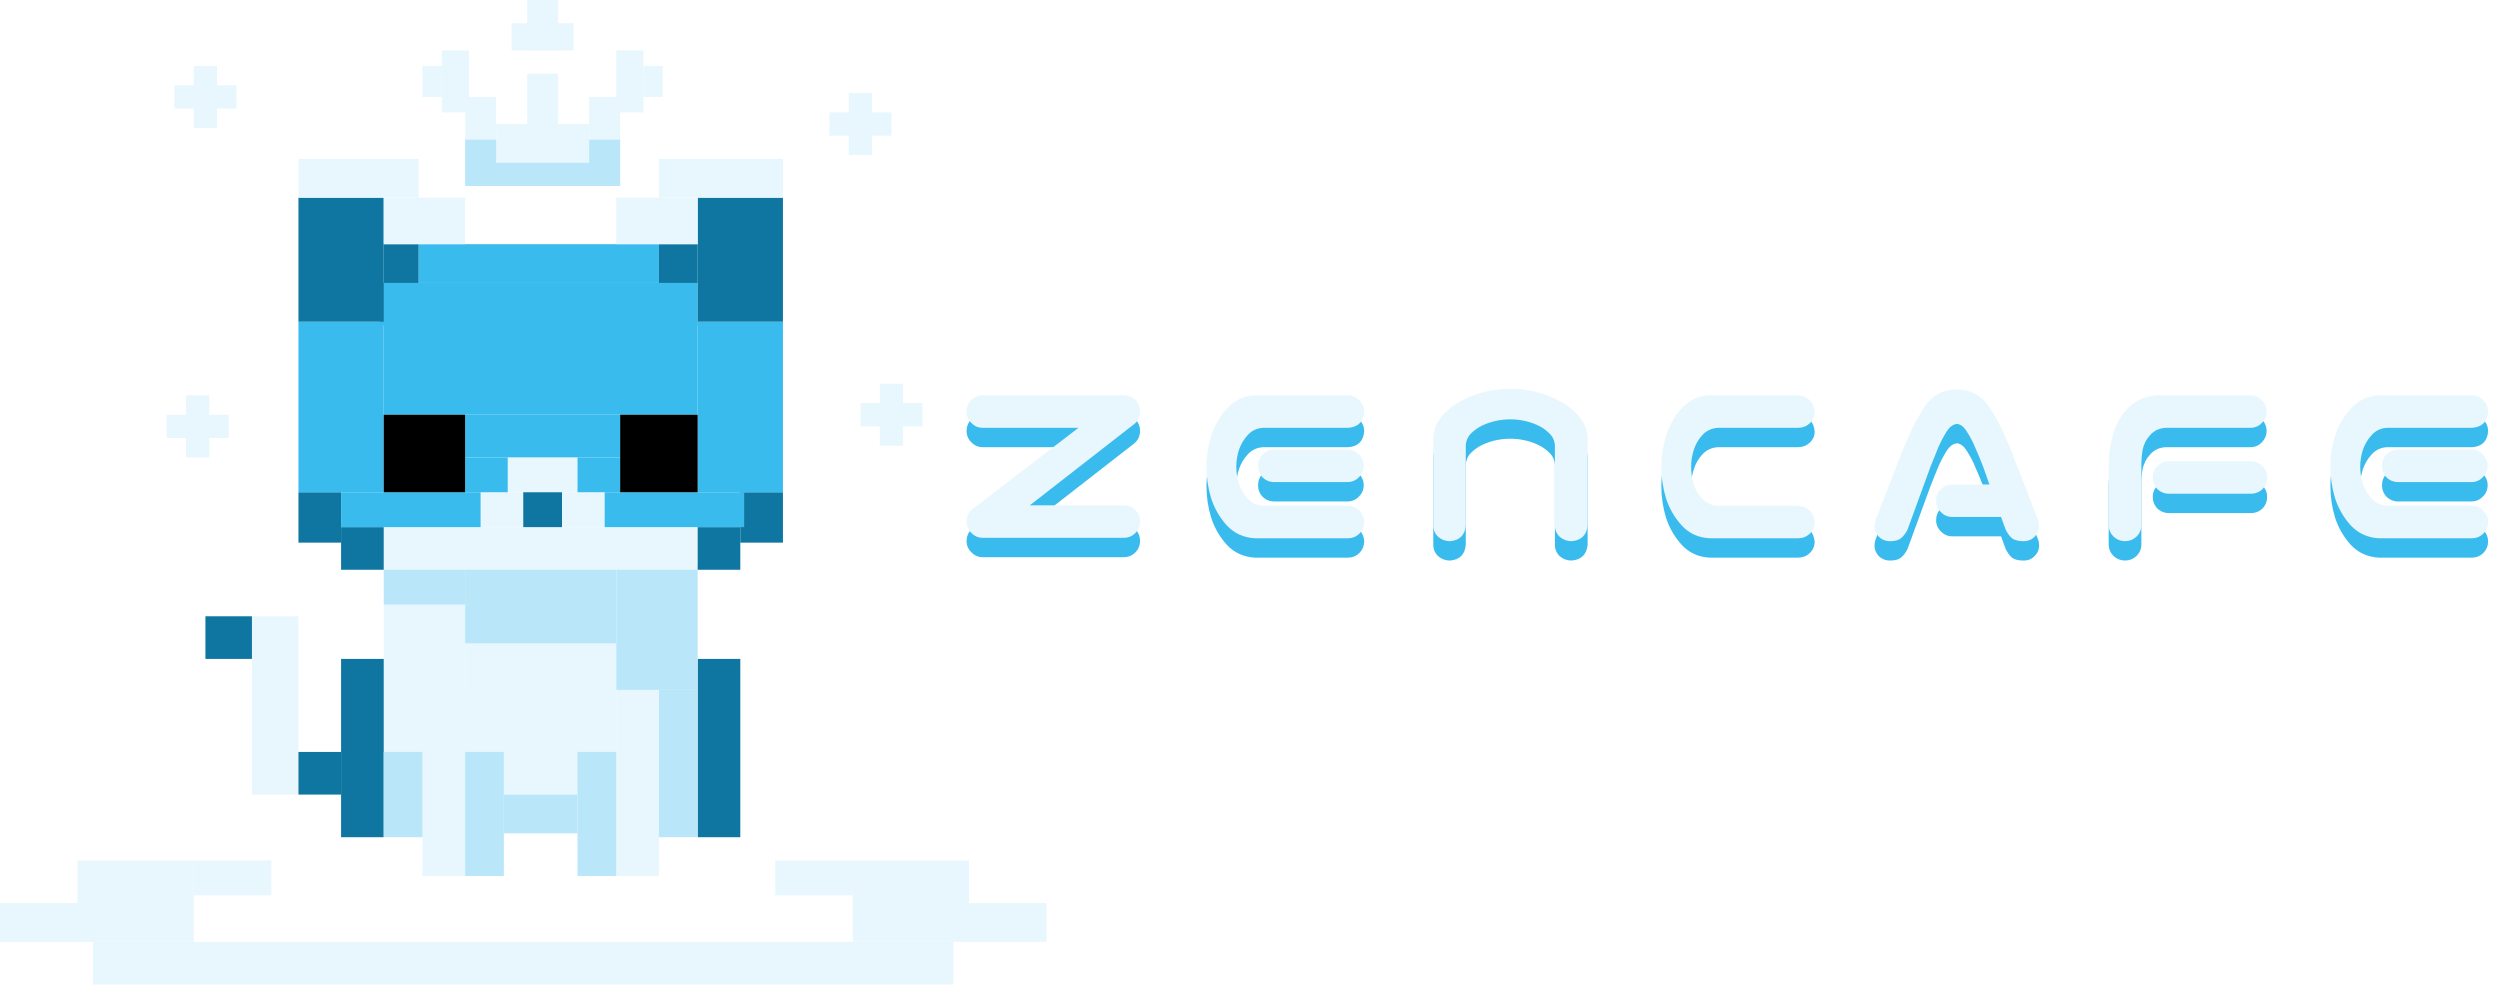
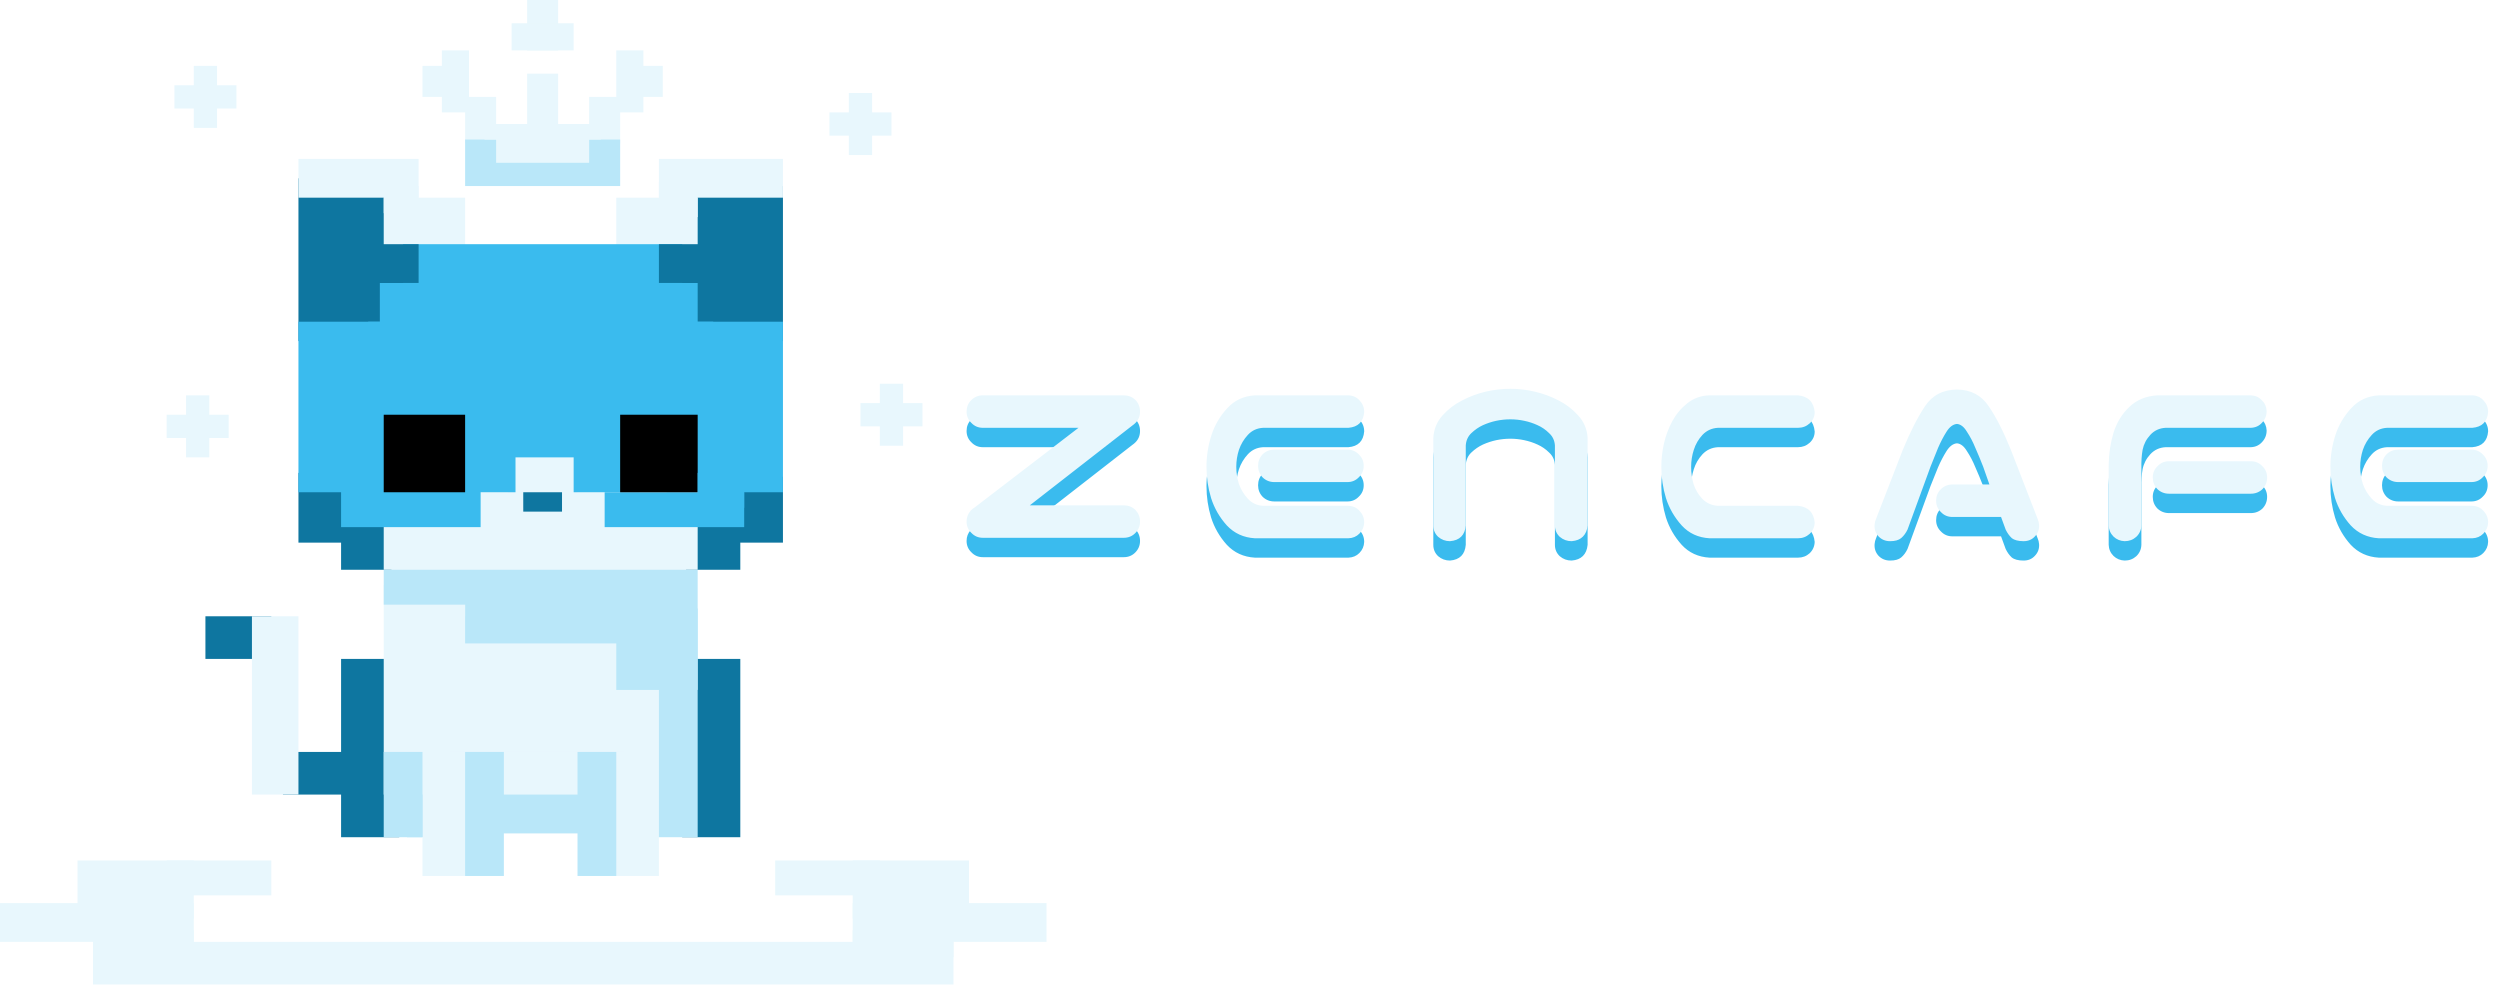
<svg xmlns="http://www.w3.org/2000/svg" width="645" height="254" viewBox="0 0 645 254" fill="none">
  <path d="M249.378 111.188C249.378 110.021 249.773 109.042 250.565 108.25C251.398 107.417 252.398 107 253.565 107H289.94C291.107 107 292.107 107.396 292.94 108.188C293.732 109.021 294.128 110.021 294.128 111.188C294.128 112.354 293.732 113.333 292.94 114.125C292.69 114.375 292.44 114.583 292.19 114.75L265.69 135.375H289.94C291.107 135.375 292.107 135.771 292.94 136.562C293.732 137.396 294.128 138.396 294.128 139.562C294.128 140.729 293.711 141.729 292.878 142.562C292.086 143.354 291.107 143.75 289.94 143.75H253.565C252.398 143.75 251.419 143.333 250.628 142.5C249.794 141.708 249.378 140.729 249.378 139.562C249.378 138.479 249.732 137.542 250.44 136.75H250.378L250.628 136.562C250.878 136.312 251.148 136.104 251.44 135.938L278.253 115.375H253.565C252.398 115.375 251.419 114.958 250.628 114.125C249.794 113.333 249.378 112.354 249.378 111.188ZM323.773 107H326.648H347.898C349.064 107.042 350.023 107.479 350.773 108.312C351.564 109.146 351.96 110.146 351.96 111.312C351.752 113.812 350.398 115.167 347.898 115.375H325.898C324.314 115.458 323.002 116.062 321.96 117.188C320.918 118.312 320.148 119.604 319.648 121.062C319.189 122.479 318.96 123.938 318.96 125.438C318.96 126.938 319.189 128.417 319.648 129.875C320.148 131.292 320.918 132.562 321.96 133.688C323.002 134.812 324.314 135.417 325.898 135.5H347.898C349.064 135.542 350.023 135.979 350.773 136.812C351.564 137.646 351.96 138.646 351.96 139.812C351.918 140.938 351.502 141.896 350.71 142.688C349.96 143.438 349.023 143.833 347.898 143.875H324.96H323.773C320.856 143.708 318.439 142.604 316.523 140.562C314.648 138.479 313.293 136.125 312.46 133.5C311.668 130.875 311.273 128.188 311.273 125.438C311.273 122.688 311.689 120 312.523 117.375C313.356 114.75 314.71 112.417 316.585 110.375C318.46 108.292 320.856 107.167 323.773 107ZM351.835 125.188C351.835 126.354 351.418 127.333 350.585 128.125C349.793 128.958 348.814 129.375 347.648 129.375H328.773C327.606 129.375 326.606 128.979 325.773 128.188C324.981 127.354 324.585 126.354 324.585 125.188C324.585 124.021 324.981 123.021 325.773 122.188C326.606 121.396 327.606 121 328.773 121H347.648C348.814 121 349.793 121.417 350.585 122.25C351.418 123.042 351.835 124.021 351.835 125.188ZM389.668 105.312C391.834 105.312 393.959 105.562 396.043 106.062C398.168 106.562 400.188 107.312 402.105 108.312C404.022 109.271 405.709 110.562 407.168 112.188C408.668 113.812 409.48 115.75 409.605 118V120.625V140.562C409.355 143.062 407.98 144.417 405.48 144.625C404.313 144.625 403.293 144.25 402.418 143.5C401.584 142.708 401.168 141.729 401.168 140.562V119.938C401.084 118.646 400.584 117.583 399.668 116.75C398.793 115.875 397.793 115.188 396.668 114.688C395.584 114.188 394.438 113.812 393.23 113.562C392.063 113.312 390.876 113.188 389.668 113.188C388.459 113.188 387.251 113.312 386.043 113.562C384.876 113.812 383.73 114.188 382.605 114.688C381.522 115.188 380.522 115.875 379.605 116.75C378.73 117.583 378.251 118.646 378.168 119.938V140.562C377.959 143.062 376.605 144.417 374.105 144.625C372.938 144.625 371.918 144.25 371.043 143.5C370.209 142.708 369.793 141.729 369.793 140.562V120.625V118C369.918 115.75 370.709 113.812 372.168 112.188C373.626 110.562 375.313 109.271 377.23 108.312C379.147 107.312 381.147 106.562 383.23 106.062C385.355 105.562 387.501 105.312 389.668 105.312ZM443.25 115.375C441.667 115.458 440.333 116.062 439.25 117.188C438.208 118.312 437.458 119.604 437 121.062C436.542 122.479 436.312 123.938 436.312 125.438C436.312 126.938 436.521 128.417 436.938 129.875C437.396 131.333 438.167 132.625 439.25 133.75C440.333 134.833 441.667 135.417 443.25 135.5H463.875C466.5 135.75 467.938 137.188 468.188 139.812C468.146 140.979 467.708 141.958 466.875 142.75C466.042 143.5 465.042 143.875 463.875 143.875H443.938H441.062C438.146 143.708 435.75 142.604 433.875 140.562C432 138.479 430.646 136.125 429.812 133.5C429.021 130.875 428.625 128.188 428.625 125.438C428.625 123.396 428.854 121.375 429.312 119.375C429.771 117.375 430.479 115.479 431.438 113.688C432.438 111.854 433.75 110.292 435.375 109C437.042 107.708 438.938 107.042 441.062 107H442.25H463.875C466.5 107.25 467.938 108.688 468.188 111.312C468.188 112.479 467.75 113.458 466.875 114.25C466.042 115 465.042 115.375 463.875 115.375H443.25ZM499.52 134.188C499.52 133.021 499.916 132.042 500.708 131.25C501.541 130.417 502.541 130 503.708 130H513.27L511.645 125.375C510.978 123.667 510.312 122.062 509.645 120.562C509.02 119.021 508.291 117.625 507.458 116.375C506.708 115.125 505.853 114.458 504.895 114.375C503.895 114.458 502.999 115.125 502.208 116.375C501.416 117.625 500.687 119.021 500.02 120.562C499.395 122.062 498.749 123.667 498.083 125.375L492.145 141.625C491.728 142.5 491.187 143.229 490.52 143.812C489.895 144.354 488.937 144.625 487.645 144.625C486.437 144.625 485.437 144.208 484.645 143.375C483.895 142.542 483.562 141.542 483.645 140.375C483.687 139.833 483.812 139.333 484.02 138.875L490.895 121.125C492.812 116.458 494.728 112.688 496.645 109.812C498.52 106.979 501.27 105.542 504.895 105.5C508.478 105.542 511.208 106.979 513.083 109.812C514.999 112.604 516.916 116.375 518.833 121.125L525.708 138.875C525.916 139.333 526.041 139.833 526.083 140.375C526.166 141.542 525.812 142.542 525.02 143.375C524.27 144.208 523.291 144.625 522.083 144.625C520.708 144.625 519.687 144.354 519.02 143.812C518.395 143.229 517.874 142.5 517.458 141.625L516.27 138.375H503.708C502.541 138.375 501.562 137.958 500.77 137.125C499.937 136.333 499.52 135.354 499.52 134.188ZM548.165 144.625C547.04 144.583 546.082 144.188 545.29 143.438C544.498 142.646 544.082 141.688 544.04 140.562V125C544.082 122.042 544.498 119.25 545.29 116.625C546.123 114 547.478 111.792 549.353 110C551.269 108.167 553.686 107.167 556.603 107H580.728C581.853 107.042 582.79 107.458 583.54 108.25C584.332 109 584.748 109.938 584.79 111.062C584.79 112.229 584.394 113.229 583.603 114.062C582.853 114.896 581.894 115.333 580.728 115.375H558.728C557.144 115.458 555.832 116.062 554.79 117.188C553.748 118.312 553.082 119.604 552.79 121.062C552.54 122.479 552.436 124.042 552.478 125.75V140.562C552.436 141.729 551.998 142.708 551.165 143.5C550.332 144.25 549.332 144.625 548.165 144.625ZM555.415 128.188C555.415 127.021 555.832 126.042 556.665 125.25C557.457 124.417 558.436 124 559.603 124H580.728C581.894 124 582.873 124.417 583.665 125.25C584.498 126.042 584.915 127.021 584.915 128.188C584.915 129.354 584.519 130.354 583.728 131.188C582.894 131.979 581.894 132.375 580.728 132.375H559.603C558.436 132.375 557.436 131.979 556.603 131.188C555.811 130.354 555.415 129.354 555.415 128.188ZM613.747 107H616.622H637.872C639.039 107.042 639.997 107.479 640.747 108.312C641.539 109.146 641.935 110.146 641.935 111.312C641.727 113.812 640.372 115.167 637.872 115.375H615.872C614.289 115.458 612.977 116.062 611.935 117.188C610.893 118.312 610.122 119.604 609.622 121.062C609.164 122.479 608.935 123.938 608.935 125.438C608.935 126.938 609.164 128.417 609.622 129.875C610.122 131.292 610.893 132.562 611.935 133.688C612.977 134.812 614.289 135.417 615.872 135.5H637.872C639.039 135.542 639.997 135.979 640.747 136.812C641.539 137.646 641.935 138.646 641.935 139.812C641.893 140.938 641.477 141.896 640.685 142.688C639.935 143.438 638.997 143.833 637.872 143.875H614.935H613.747C610.831 143.708 608.414 142.604 606.497 140.562C604.622 138.479 603.268 136.125 602.435 133.5C601.643 130.875 601.247 128.188 601.247 125.438C601.247 122.688 601.664 120 602.497 117.375C603.331 114.75 604.685 112.417 606.56 110.375C608.435 108.292 610.831 107.167 613.747 107ZM641.81 125.188C641.81 126.354 641.393 127.333 640.56 128.125C639.768 128.958 638.789 129.375 637.622 129.375H618.747C617.581 129.375 616.581 128.979 615.747 128.188C614.956 127.354 614.56 126.354 614.56 125.188C614.56 124.021 614.956 123.021 615.747 122.188C616.581 121.396 617.581 121 618.747 121H637.622C638.789 121 639.768 121.417 640.56 122.25C641.393 123.042 641.81 124.021 641.81 125.188Z" fill="#3ABBEE" />
  <path d="M249.378 106.188C249.378 105.021 249.773 104.042 250.565 103.25C251.398 102.417 252.398 102 253.565 102H289.94C291.107 102 292.107 102.396 292.94 103.188C293.732 104.021 294.128 105.021 294.128 106.188C294.128 107.354 293.732 108.333 292.94 109.125C292.69 109.375 292.44 109.583 292.19 109.75L265.69 130.375H289.94C291.107 130.375 292.107 130.771 292.94 131.562C293.732 132.396 294.128 133.396 294.128 134.562C294.128 135.729 293.711 136.729 292.878 137.562C292.086 138.354 291.107 138.75 289.94 138.75H253.565C252.398 138.75 251.419 138.333 250.628 137.5C249.794 136.708 249.378 135.729 249.378 134.562C249.378 133.479 249.732 132.542 250.44 131.75H250.378L250.628 131.562C250.878 131.312 251.148 131.104 251.44 130.938L278.253 110.375H253.565C252.398 110.375 251.419 109.958 250.628 109.125C249.794 108.333 249.378 107.354 249.378 106.188ZM323.773 102H326.648H347.898C349.064 102.042 350.023 102.479 350.773 103.312C351.564 104.146 351.96 105.146 351.96 106.312C351.752 108.812 350.398 110.167 347.898 110.375H325.898C324.314 110.458 323.002 111.062 321.96 112.188C320.918 113.312 320.148 114.604 319.648 116.062C319.189 117.479 318.96 118.938 318.96 120.438C318.96 121.938 319.189 123.417 319.648 124.875C320.148 126.292 320.918 127.562 321.96 128.688C323.002 129.812 324.314 130.417 325.898 130.5H347.898C349.064 130.542 350.023 130.979 350.773 131.812C351.564 132.646 351.96 133.646 351.96 134.812C351.918 135.938 351.502 136.896 350.71 137.688C349.96 138.438 349.023 138.833 347.898 138.875H324.96H323.773C320.856 138.708 318.439 137.604 316.523 135.562C314.648 133.479 313.293 131.125 312.46 128.5C311.668 125.875 311.273 123.188 311.273 120.438C311.273 117.688 311.689 115 312.523 112.375C313.356 109.75 314.71 107.417 316.585 105.375C318.46 103.292 320.856 102.167 323.773 102ZM351.835 120.188C351.835 121.354 351.418 122.333 350.585 123.125C349.793 123.958 348.814 124.375 347.648 124.375H328.773C327.606 124.375 326.606 123.979 325.773 123.188C324.981 122.354 324.585 121.354 324.585 120.188C324.585 119.021 324.981 118.021 325.773 117.188C326.606 116.396 327.606 116 328.773 116H347.648C348.814 116 349.793 116.417 350.585 117.25C351.418 118.042 351.835 119.021 351.835 120.188ZM389.668 100.312C391.834 100.312 393.959 100.562 396.043 101.062C398.168 101.562 400.188 102.312 402.105 103.312C404.022 104.271 405.709 105.562 407.168 107.188C408.668 108.812 409.48 110.75 409.605 113V115.625V135.562C409.355 138.062 407.98 139.417 405.48 139.625C404.313 139.625 403.293 139.25 402.418 138.5C401.584 137.708 401.168 136.729 401.168 135.562V114.938C401.084 113.646 400.584 112.583 399.668 111.75C398.793 110.875 397.793 110.188 396.668 109.688C395.584 109.188 394.438 108.812 393.23 108.562C392.063 108.312 390.876 108.188 389.668 108.188C388.459 108.188 387.251 108.312 386.043 108.562C384.876 108.812 383.73 109.188 382.605 109.688C381.522 110.188 380.522 110.875 379.605 111.75C378.73 112.583 378.251 113.646 378.168 114.938V135.562C377.959 138.062 376.605 139.417 374.105 139.625C372.938 139.625 371.918 139.25 371.043 138.5C370.209 137.708 369.793 136.729 369.793 135.562V115.625V113C369.918 110.75 370.709 108.812 372.168 107.188C373.626 105.562 375.313 104.271 377.23 103.312C379.147 102.312 381.147 101.562 383.23 101.062C385.355 100.562 387.501 100.312 389.668 100.312ZM443.25 110.375C441.667 110.458 440.333 111.062 439.25 112.188C438.208 113.312 437.458 114.604 437 116.062C436.542 117.479 436.312 118.938 436.312 120.438C436.312 121.938 436.521 123.417 436.938 124.875C437.396 126.333 438.167 127.625 439.25 128.75C440.333 129.833 441.667 130.417 443.25 130.5H463.875C466.5 130.75 467.938 132.188 468.188 134.812C468.146 135.979 467.708 136.958 466.875 137.75C466.042 138.5 465.042 138.875 463.875 138.875H443.938H441.062C438.146 138.708 435.75 137.604 433.875 135.562C432 133.479 430.646 131.125 429.812 128.5C429.021 125.875 428.625 123.188 428.625 120.438C428.625 118.396 428.854 116.375 429.312 114.375C429.771 112.375 430.479 110.479 431.438 108.688C432.438 106.854 433.75 105.292 435.375 104C437.042 102.708 438.938 102.042 441.062 102H442.25H463.875C466.5 102.25 467.938 103.688 468.188 106.312C468.188 107.479 467.75 108.458 466.875 109.25C466.042 110 465.042 110.375 463.875 110.375H443.25ZM499.52 129.188C499.52 128.021 499.916 127.042 500.708 126.25C501.541 125.417 502.541 125 503.708 125H513.27L511.645 120.375C510.978 118.667 510.312 117.062 509.645 115.562C509.02 114.021 508.291 112.625 507.458 111.375C506.708 110.125 505.853 109.458 504.895 109.375C503.895 109.458 502.999 110.125 502.208 111.375C501.416 112.625 500.687 114.021 500.02 115.562C499.395 117.062 498.749 118.667 498.083 120.375L492.145 136.625C491.728 137.5 491.187 138.229 490.52 138.812C489.895 139.354 488.937 139.625 487.645 139.625C486.437 139.625 485.437 139.208 484.645 138.375C483.895 137.542 483.562 136.542 483.645 135.375C483.687 134.833 483.812 134.333 484.02 133.875L490.895 116.125C492.812 111.458 494.728 107.688 496.645 104.812C498.52 101.979 501.27 100.542 504.895 100.5C508.478 100.542 511.208 101.979 513.083 104.812C514.999 107.604 516.916 111.375 518.833 116.125L525.708 133.875C525.916 134.333 526.041 134.833 526.083 135.375C526.166 136.542 525.812 137.542 525.02 138.375C524.27 139.208 523.291 139.625 522.083 139.625C520.708 139.625 519.687 139.354 519.02 138.812C518.395 138.229 517.874 137.5 517.458 136.625L516.27 133.375H503.708C502.541 133.375 501.562 132.958 500.77 132.125C499.937 131.333 499.52 130.354 499.52 129.188ZM548.165 139.625C547.04 139.583 546.082 139.188 545.29 138.438C544.498 137.646 544.082 136.688 544.04 135.562V120C544.082 117.042 544.498 114.25 545.29 111.625C546.123 109 547.478 106.792 549.353 105C551.269 103.167 553.686 102.167 556.603 102H580.728C581.853 102.042 582.79 102.458 583.54 103.25C584.332 104 584.748 104.938 584.79 106.062C584.79 107.229 584.394 108.229 583.603 109.062C582.853 109.896 581.894 110.333 580.728 110.375H558.728C557.144 110.458 555.832 111.062 554.79 112.188C553.748 113.312 553.082 114.604 552.79 116.062C552.54 117.479 552.436 119.042 552.478 120.75V135.562C552.436 136.729 551.998 137.708 551.165 138.5C550.332 139.25 549.332 139.625 548.165 139.625ZM555.415 123.188C555.415 122.021 555.832 121.042 556.665 120.25C557.457 119.417 558.436 119 559.603 119H580.728C581.894 119 582.873 119.417 583.665 120.25C584.498 121.042 584.915 122.021 584.915 123.188C584.915 124.354 584.519 125.354 583.728 126.188C582.894 126.979 581.894 127.375 580.728 127.375H559.603C558.436 127.375 557.436 126.979 556.603 126.188C555.811 125.354 555.415 124.354 555.415 123.188ZM613.747 102H616.622H637.872C639.039 102.042 639.997 102.479 640.747 103.312C641.539 104.146 641.935 105.146 641.935 106.312C641.727 108.812 640.372 110.167 637.872 110.375H615.872C614.289 110.458 612.977 111.062 611.935 112.188C610.893 113.312 610.122 114.604 609.622 116.062C609.164 117.479 608.935 118.938 608.935 120.438C608.935 121.938 609.164 123.417 609.622 124.875C610.122 126.292 610.893 127.562 611.935 128.688C612.977 129.812 614.289 130.417 615.872 130.5H637.872C639.039 130.542 639.997 130.979 640.747 131.812C641.539 132.646 641.935 133.646 641.935 134.812C641.893 135.938 641.477 136.896 640.685 137.688C639.935 138.438 638.997 138.833 637.872 138.875H614.935H613.747C610.831 138.708 608.414 137.604 606.497 135.562C604.622 133.479 603.268 131.125 602.435 128.5C601.643 125.875 601.247 123.188 601.247 120.438C601.247 117.688 601.664 115 602.497 112.375C603.331 109.75 604.685 107.417 606.56 105.375C608.435 103.292 610.831 102.167 613.747 102ZM641.81 120.188C641.81 121.354 641.393 122.333 640.56 123.125C639.768 123.958 638.789 124.375 637.622 124.375H618.747C617.581 124.375 616.581 123.979 615.747 123.188C614.956 122.354 614.56 121.354 614.56 120.188C614.56 119.021 614.956 118.021 615.747 117.188C616.581 116.396 617.581 116 618.747 116H637.622C638.789 116 639.768 116.417 640.56 117.25C641.393 118.042 641.81 119.021 641.81 120.188Z" fill="#E8F7FD" />
  <rect x="24" y="243" width="222" height="11" fill="#E8F7FD" />
  <rect y="233" width="50" height="10" fill="#E8F7FD" />
  <rect x="220" y="233" width="50" height="10" fill="#E8F7FD" />
-   <rect x="20" y="222" width="30" height="11" fill="#E8F7FD" />
-   <rect x="220" y="222" width="30" height="11" fill="#E8F7FD" />
-   <rect x="200" y="222" width="20" height="9" fill="#E8F7FD" />
-   <rect x="50" y="222" width="20" height="9" fill="#E8F7FD" />
-   <rect x="99" y="156" width="21" height="38" fill="#E8F7FD" />
-   <rect x="120" y="166" width="39" height="28" fill="#E8F7FD" />
-   <rect x="159" y="178" width="11" height="48" fill="#E8F7FD" />
-   <rect x="109" y="178" width="11" height="48" fill="#E8F7FD" />
-   <rect x="130" y="194" width="20" height="11" fill="#E8F7FD" />
+   <rect x="20" y="222" width="30" height="15" fill="#E8F7FD" />
+   <rect x="220" y="222" width="30" height="15" fill="#E8F7FD" />
+   <rect x="200" y="222" width="27" height="9" fill="#E8F7FD" />
+   <rect x="43" y="222" width="27" height="9" fill="#E8F7FD" />
+   <rect x="105" y="194" width="8" height="22" fill="#B9E7F9" />
+   <rect x="176" y="170" width="15" height="46" fill="#0E76A0" />
+   <rect x="167" y="157" width="13" height="59" fill="#B9E7F9" />
+   <path d="M77 46H105V88H77V46Z" fill="#0E76A0" />
+   <rect x="175" y="48" width="27" height="40" fill="#0E76A0" />
+   <rect x="159" y="51" width="21" height="16" fill="#E8F7FD" />
+   <rect x="99" y="51" width="21" height="16" fill="#E8F7FD" />
+   <rect x="53" y="159" width="17" height="11" fill="#0E76A0" />
+   <rect x="73" y="194" width="21" height="11" fill="#0E76A0" />
+   <rect x="88" y="170" width="15" height="46" fill="#0E76A0" />
+   <rect x="99" y="151" width="21" height="54" fill="#E8F7FD" />
+   <rect x="116" y="159" width="48" height="56" fill="#E8F7FD" />
+   <rect x="150" y="173" width="20" height="53" fill="#E8F7FD" />
+   <rect x="109" y="178" width="20" height="48" fill="#E8F7FD" />
+   <rect x="116" y="194" width="45" height="11" fill="#E8F7FD" />
  <rect x="65" y="159" width="12" height="46" fill="#E8F7FD" />
-   <rect x="53" y="159" width="12" height="11" fill="#0E76A0" />
-   <rect x="77" y="194" width="11" height="11" fill="#0E76A0" />
-   <rect x="88" y="170" width="11" height="46" fill="#0E76A0" />
-   <rect x="180" y="170" width="11" height="46" fill="#0E76A0" />
  <rect x="99" y="194" width="10" height="22" fill="#B9E7F9" />
-   <rect x="170" y="178" width="10" height="38" fill="#B9E7F9" />
  <rect x="120" y="194" width="10" height="32" fill="#B9E7F9" />
  <rect x="149" y="194" width="10" height="32" fill="#B9E7F9" />
-   <rect x="130" y="205" width="19" height="10" fill="#B9E7F9" />
+   <rect x="125" y="205" width="29" height="10" fill="#B9E7F9" />
  <rect x="159" y="146" width="21" height="32" fill="#B9E7F9" />
-   <rect x="120" y="146" width="39" height="20" fill="#B9E7F9" />
-   <rect x="99" y="146" width="21" height="10" fill="#B9E7F9" />
-   <rect x="99" y="136" width="81" height="11" fill="#E8F7FD" />
-   <rect x="131" y="118" width="18" height="9" fill="#E8F7FD" />
-   <rect x="124" y="127" width="11" height="9" fill="#E8F7FD" />
-   <rect x="145" y="127" width="11" height="9" fill="#E8F7FD" />
+   <rect x="120" y="145" width="47" height="21" fill="#B9E7F9" />
+   <rect x="99" y="144" width="27" height="12" fill="#B9E7F9" />
+   <rect x="131" y="114" width="18" height="17" fill="#E8F7FD" />
+   <rect x="122" y="127" width="13" height="9" fill="#E8F7FD" />
+   <rect x="145" y="127" width="15" height="9" fill="#E8F7FD" />
  <rect x="135" y="127" width="10" height="9" fill="#0E76A0" />
-   <rect x="180" y="136" width="11" height="11" fill="#0E76A0" />
-   <rect x="88" y="136" width="11" height="11" fill="#0E76A0" />
-   <rect x="77" y="127" width="11" height="13" fill="#0E76A0" />
-   <rect x="191" y="127" width="11" height="13" fill="#0E76A0" />
-   <rect x="88" y="127" width="36" height="9" fill="#3ABBEE" />
-   <rect x="156" y="127" width="36" height="9" fill="#3ABBEE" />
-   <rect x="180" y="83" width="22" height="44" fill="#3ABBEE" />
-   <rect x="77" y="83" width="22" height="44" fill="#3ABBEE" />
-   <rect x="99" y="83" width="81" height="24" fill="#3ABBEE" />
-   <rect x="120" y="107" width="40" height="11" fill="#3ABBEE" />
-   <rect x="120" y="118" width="11" height="9" fill="#3ABBEE" />
-   <rect x="149" y="118" width="11" height="9" fill="#3ABBEE" />
-   <rect x="160" y="107" width="20" height="20" fill="black" />
-   <rect x="99" y="107" width="21" height="20" fill="black" />
-   <rect x="98" y="73" width="82" height="11" fill="#3ABBEE" />
-   <rect x="108" y="63" width="62" height="10" fill="#3ABBEE" />
-   <rect x="180" y="51" width="22" height="32" fill="#0E76A0" />
-   <path d="M77 51H99V83H77V51Z" fill="#0E76A0" />
-   <rect x="99" y="63" width="9" height="10" fill="#0E76A0" />
-   <rect x="170" y="63" width="10" height="10" fill="#0E76A0" />
-   <rect x="159" y="51" width="21" height="12" fill="#E8F7FD" />
-   <rect x="99" y="51" width="21" height="12" fill="#E8F7FD" />
+   <rect x="177" y="131" width="14" height="16" fill="#0E76A0" />
+   <rect x="88" y="132" width="13" height="15" fill="#0E76A0" />
+   <rect x="77" y="122" width="17" height="18" fill="#0E76A0" />
+   <rect x="186" y="123" width="16" height="17" fill="#0E76A0" />
+   <rect x="172" y="83" width="30" height="44" fill="#3ABBEE" />
+   <rect x="77" y="83" width="31" height="44" fill="#3ABBEE" />
+   <rect x="95" y="83" width="89" height="28" fill="#3ABBEE" />
+   <rect x="116" y="107" width="48" height="11" fill="#3ABBEE" />
+   <rect x="98" y="73" width="82" height="17" fill="#3ABBEE" />
+   <rect x="104" y="63" width="72" height="15" fill="#3ABBEE" />
+   <rect x="94" y="63" width="14" height="10" fill="#0E76A0" />
+   <rect x="170" y="63" width="15" height="10" fill="#0E76A0" />
  <rect x="170" y="41" width="32" height="10" fill="#E8F7FD" />
  <path d="M77 41H108V51H77V41Z" fill="#E8F7FD" />
  <rect x="45" y="22" width="16" height="6" fill="#E8F7FD" />
  <rect x="50" y="33" width="16" height="6" transform="rotate(-90 50 33)" fill="#E8F7FD" />
  <rect x="214" y="29" width="16" height="6" fill="#E8F7FD" />
  <rect x="219" y="40" width="16" height="6" transform="rotate(-90 219 40)" fill="#E8F7FD" />
  <rect x="222" y="104" width="16" height="6" fill="#E8F7FD" />
  <rect x="227" y="115" width="16" height="6" transform="rotate(-90 227 115)" fill="#E8F7FD" />
  <rect x="43" y="107" width="16" height="6" fill="#E8F7FD" />
  <rect x="48" y="118" width="16" height="6" transform="rotate(-90 48 118)" fill="#E8F7FD" />
  <rect x="136" width="8" height="13" fill="#E8F7FD" />
  <rect x="132" y="6" width="16" height="7" fill="#E8F7FD" />
  <rect x="159" y="13" width="7" height="16" fill="#E8F7FD" />
  <rect x="114" y="13" width="7" height="16" fill="#E8F7FD" />
-   <rect x="166" y="17" width="5" height="8" fill="#E8F7FD" />
-   <rect x="109" y="17" width="5" height="8" fill="#E8F7FD" />
-   <rect x="120" y="25" width="8" height="11" fill="#E8F7FD" />
-   <rect x="152" y="25" width="8" height="11" fill="#E8F7FD" />
-   <rect x="136" y="19" width="8" height="13" fill="#E8F7FD" />
+   <rect x="163" y="17" width="8" height="8" fill="#E8F7FD" />
+   <rect x="109" y="17" width="8" height="8" fill="#E8F7FD" />
+   <rect x="120" y="25" width="8" height="12" fill="#E8F7FD" />
+   <rect x="152" y="25" width="8" height="12" fill="#E8F7FD" />
+   <rect x="136" y="19" width="8" height="19" fill="#E8F7FD" />
  <rect x="120" y="36" width="40" height="12" fill="#B9E7F9" />
  <rect x="128" y="32" width="24" height="10" fill="#E8F7FD" />
+   <rect x="99" y="132" width="81" height="15" fill="#E8F7FD" />
+   <rect x="156" y="127" width="36" height="9" fill="#3ABBEE" />
+   <rect x="88" y="124" width="36" height="12" fill="#3ABBEE" />
+   <rect x="148" y="116" width="17" height="11" fill="#3ABBEE" />
+   <rect x="117" y="115" width="16" height="12" fill="#3ABBEE" />
+   <rect x="160" y="107" width="20" height="20" fill="black" />
+   <rect x="99" y="107" width="21" height="20" fill="black" />
+   <rect x="180" y="122" width="12" height="9" fill="#3ABBEE" />
+   <rect x="170" y="47" width="10" height="9" fill="#E8F7FD" />
+   <rect x="99" y="48" width="9" height="7" fill="#E8F7FD" />
+   <rect x="125" y="32" width="30" height="4" fill="#E8F7FD" />
+   <rect x="24" y="240" width="26" height="7" fill="#E8F7FD" />
+   <rect x="220" y="240" width="26" height="7" fill="#E8F7FD" />
</svg>
